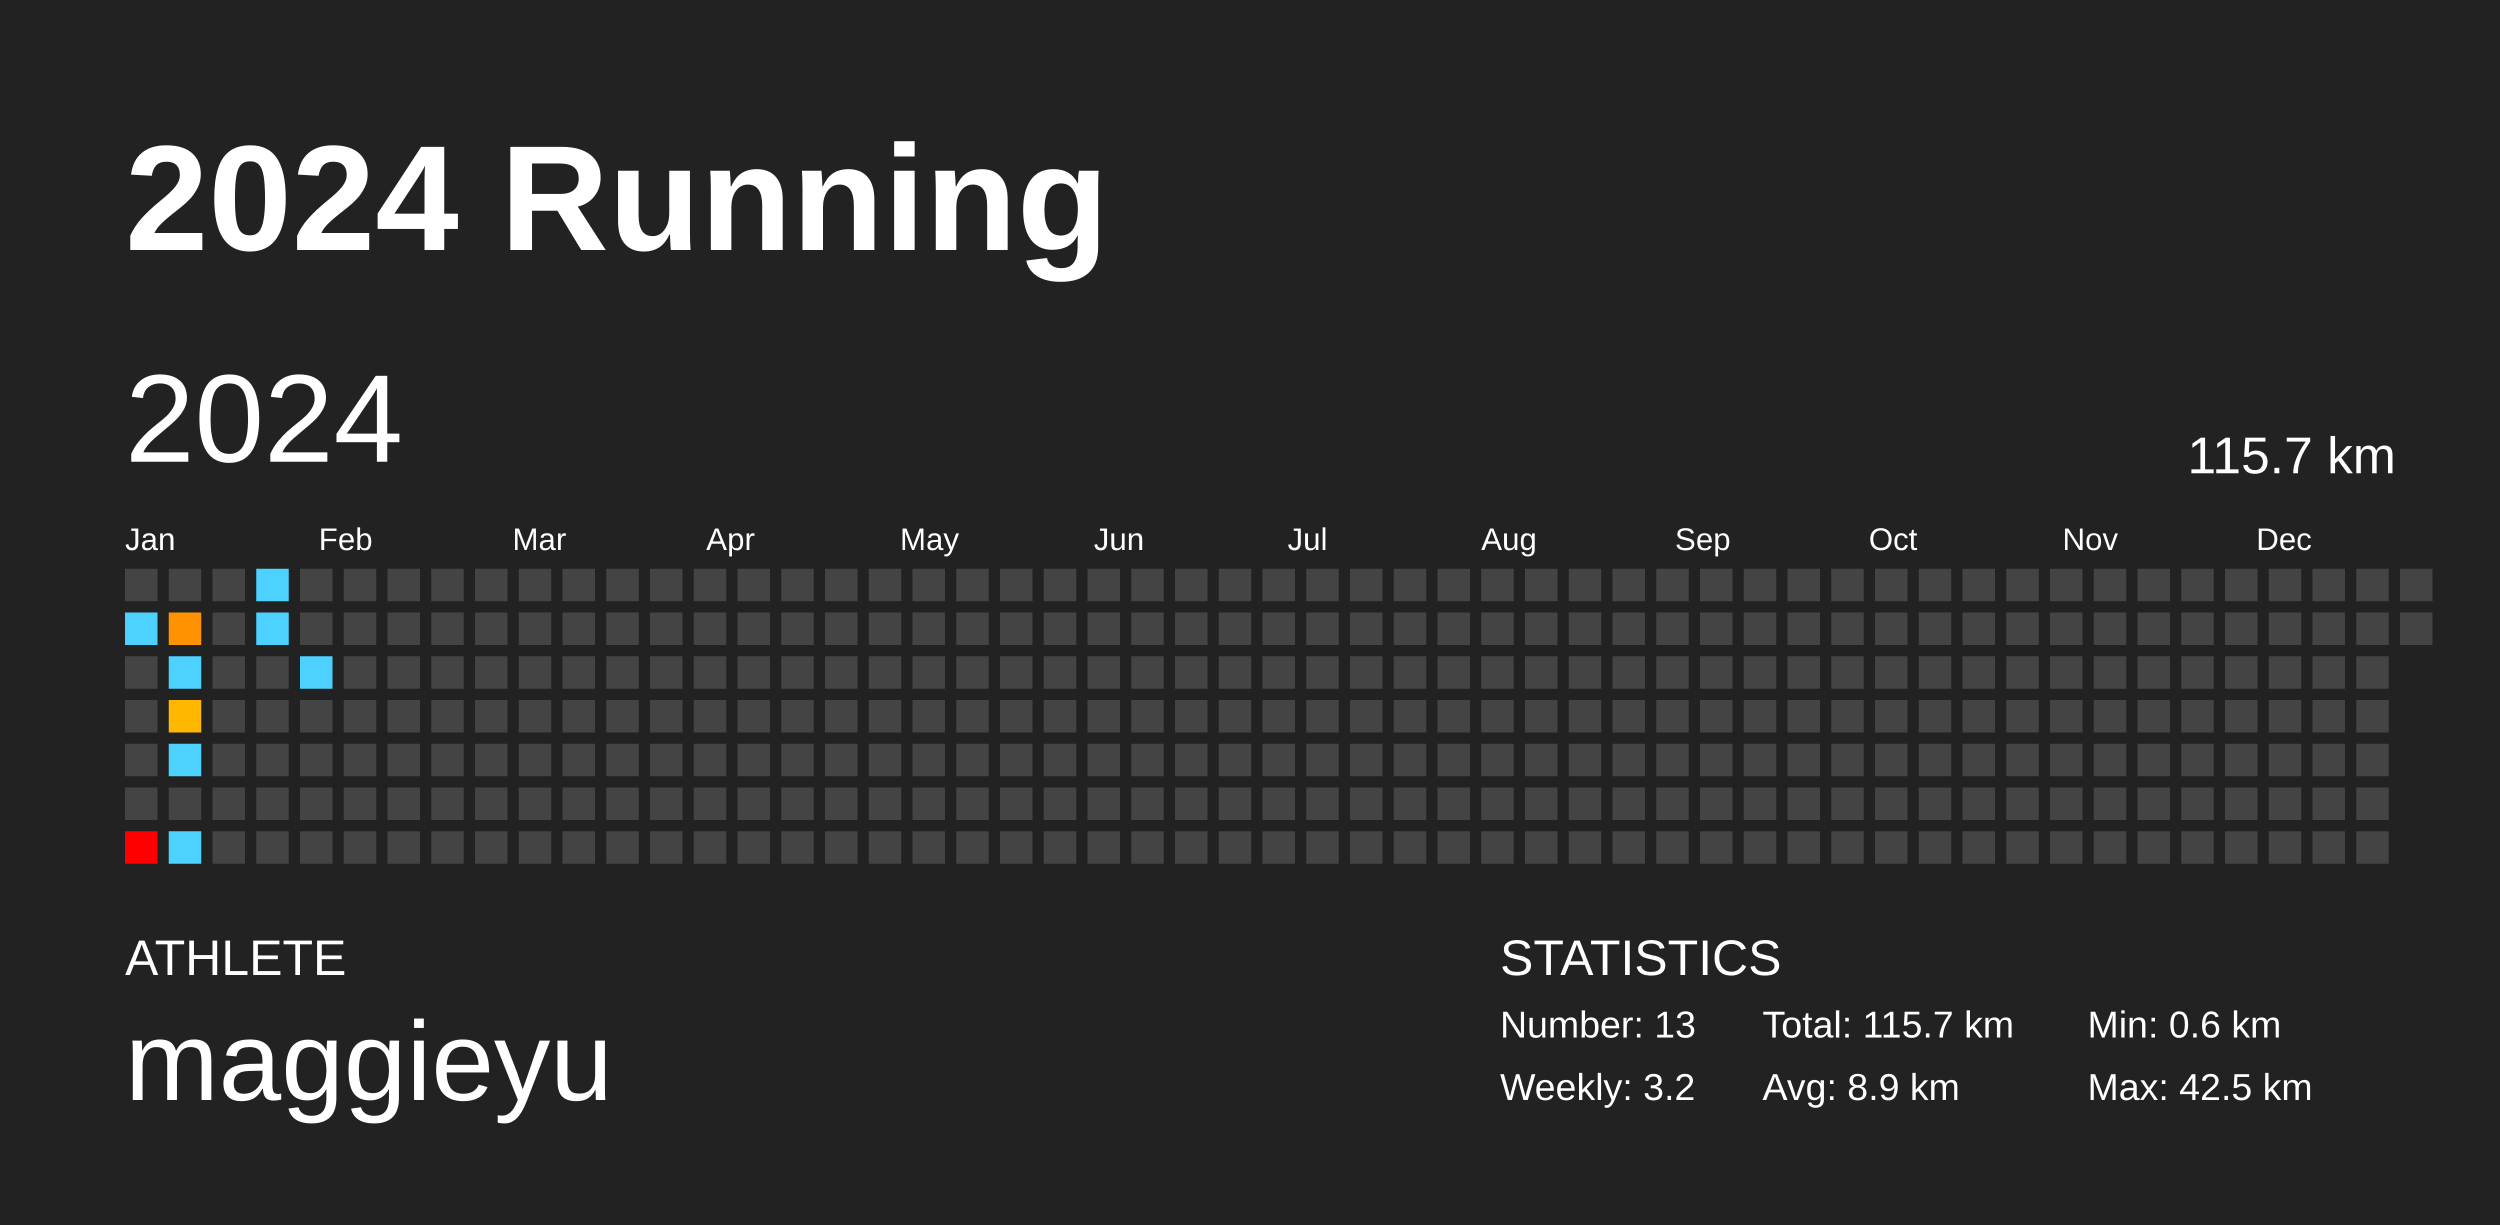
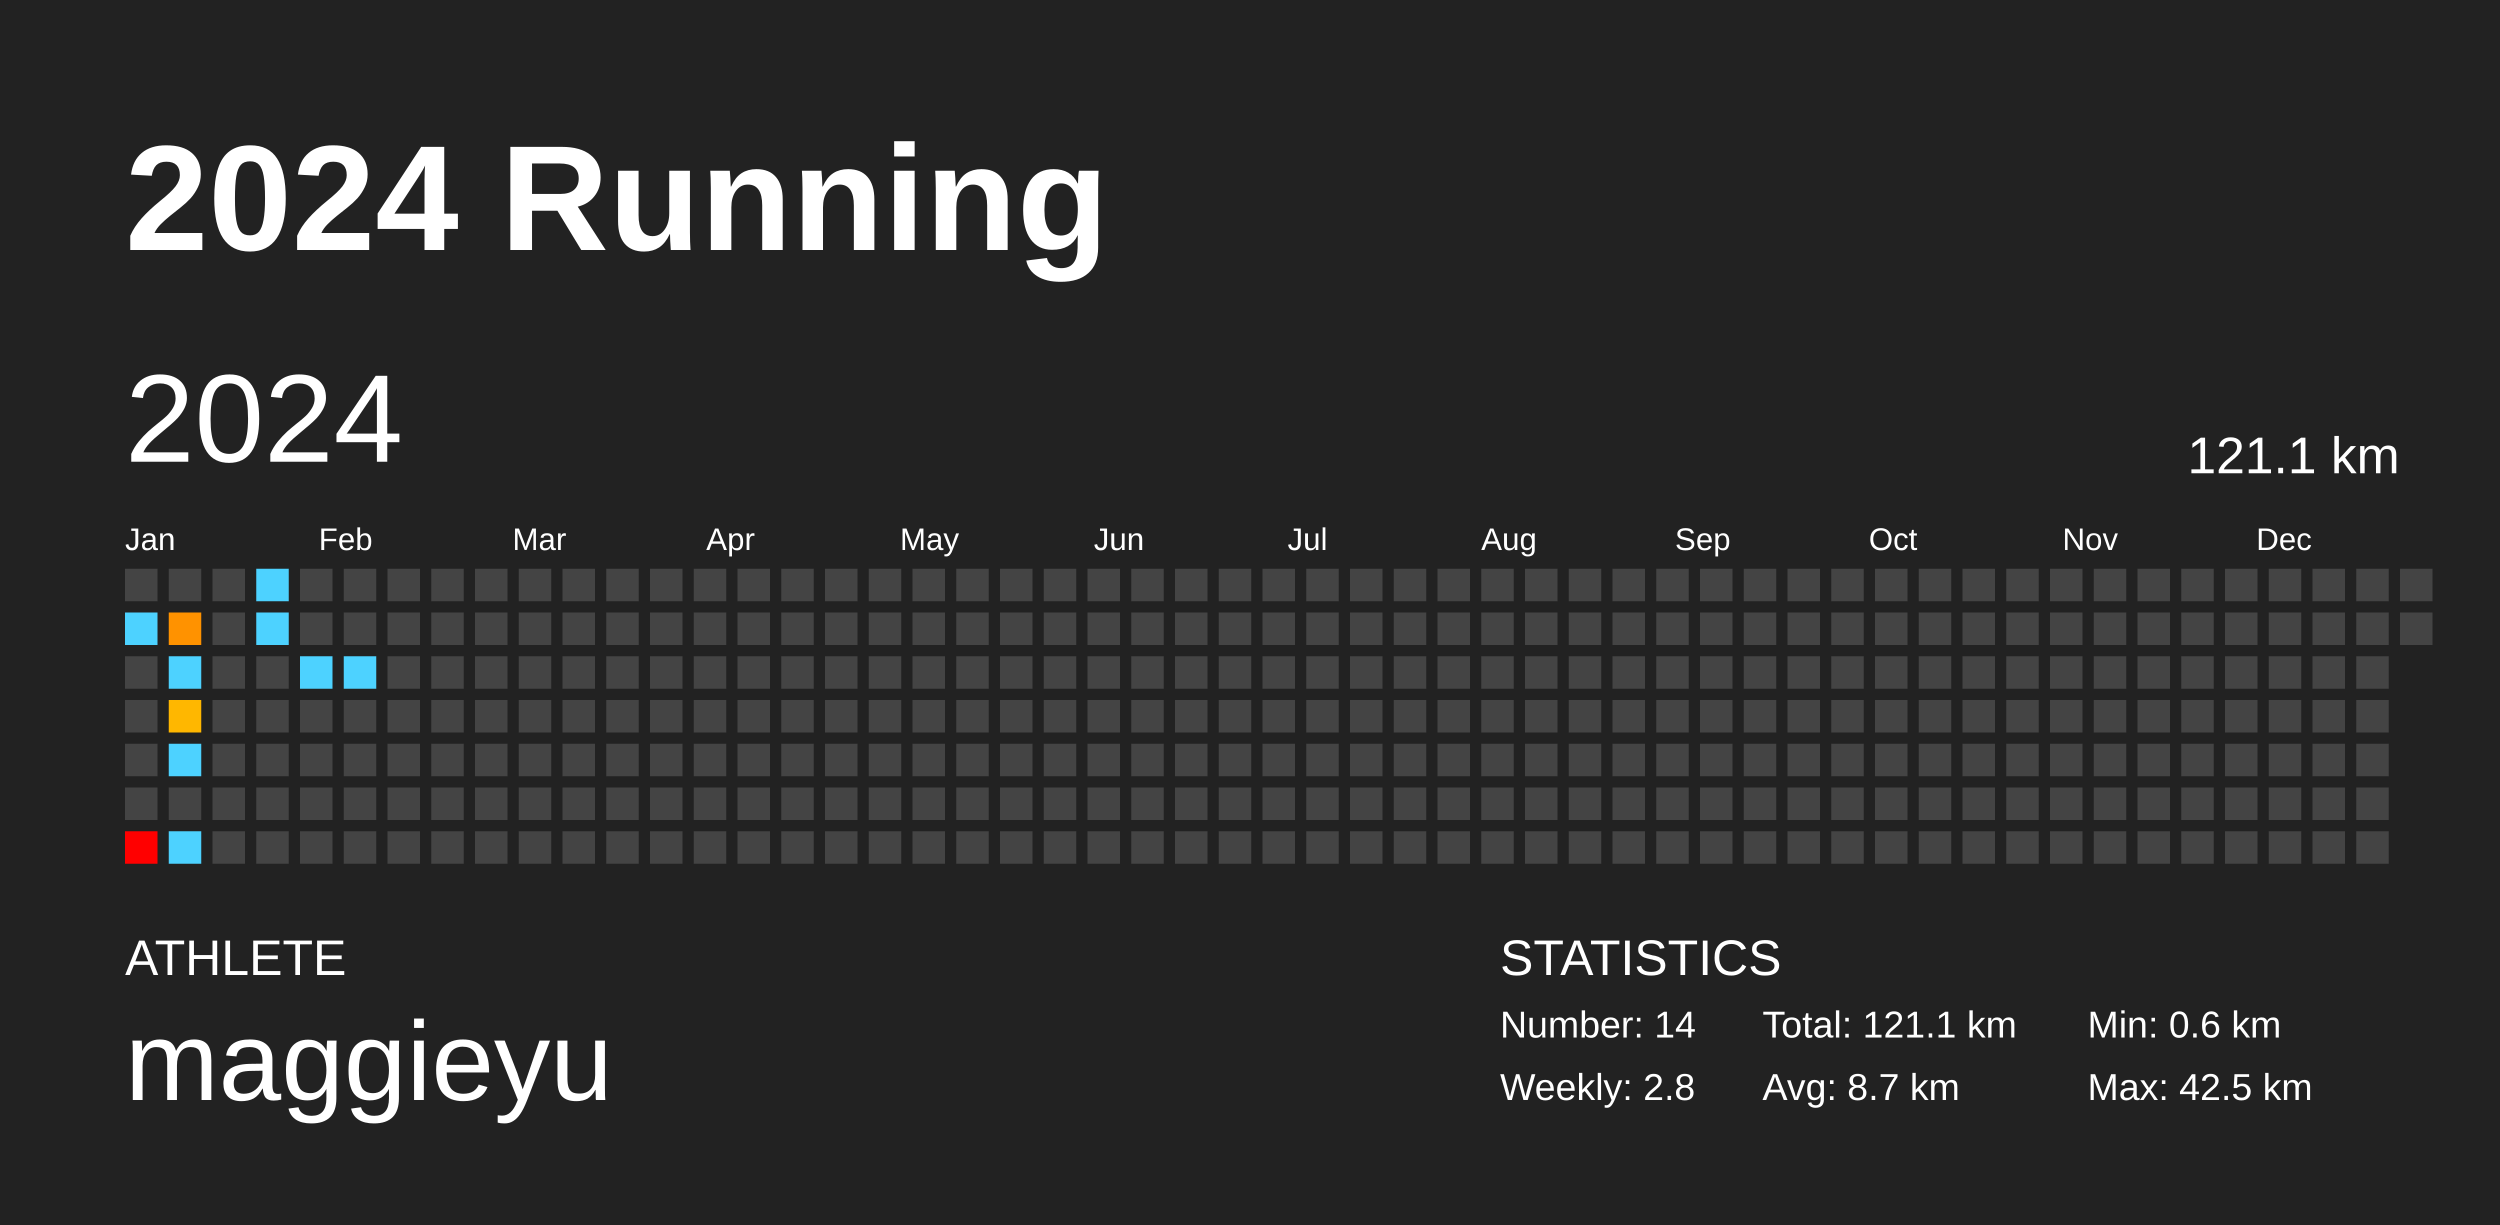
<svg xmlns="http://www.w3.org/2000/svg" baseProfile="full" height="98mm" version="1.1" viewBox="0,0,200,98" width="200mm">
  <defs />
  <rect fill="#222222" height="98" width="200" x="0" y="0" />
  <text fill="#FFFFFF" style="font-size:12px; font-family:Arial; font-weight:bold;" x="10" y="20">2024 Running</text>
  <text fill="#FFFFFF" style="font-size:4px; font-family:Arial" x="10" y="78">ATHLETE</text>
  <text fill="#FFFFFF" style="font-size:9px; font-family:Arial" x="10" y="88">maggieyu</text>
  <text fill="#FFFFFF" style="font-size:4px; font-family:Arial" x="120" y="78">STATISTICS</text>
-   <text fill="#FFFFFF" style="font-size:3px; font-family:Arial" x="120" y="83">Number: 13</text>
-   <text fill="#FFFFFF" style="font-size:3px; font-family:Arial" x="120" y="88">Weekly: 3.2</text>
-   <text fill="#FFFFFF" style="font-size:3px; font-family:Arial" x="141" y="83">Total: 115.7 km</text>
-   <text fill="#FFFFFF" style="font-size:3px; font-family:Arial" x="141" y="88">Avg: 8.9 km</text>
+   <text fill="#FFFFFF" style="font-size:3px; font-family:Arial" x="120" y="83">Number: 14</text>
+   <text fill="#FFFFFF" style="font-size:3px; font-family:Arial" x="120" y="88">Weekly: 2.8</text>
+   <text fill="#FFFFFF" style="font-size:3px; font-family:Arial" x="141" y="83">Total: 121.1 km</text>
+   <text fill="#FFFFFF" style="font-size:3px; font-family:Arial" x="141" y="88">Avg: 8.7 km</text>
  <text fill="#FFFFFF" style="font-size:3px; font-family:Arial" x="167" y="83">Min: 0.6 km</text>
  <text fill="#FFFFFF" style="font-size:3px; font-family:Arial" x="167" y="88">Max: 42.5 km</text>
  <text dominant-baseline="hanging" fill="#FFFFFF" style="font-size:10.0px; font-family:Arial;" x="10" y="30">2024</text>
-   <text dominant-baseline="hanging" fill="#FFFFFF" style="font-size:4.125px; font-family:Arial;" x="175" y="35">115.7 km</text>
+   <text dominant-baseline="hanging" fill="#FFFFFF" style="font-size:4.125px; font-family:Arial;" x="175" y="35">121.1 km</text>
  <text fill="#FFFFFF" style="font-size:2.5px; font-family:Arial" x="10.0" y="44">Jan</text>
  <text fill="#FFFFFF" style="font-size:2.5px; font-family:Arial" x="25.5" y="44">Feb</text>
  <text fill="#FFFFFF" style="font-size:2.5px; font-family:Arial" x="41.0" y="44">Mar</text>
  <text fill="#FFFFFF" style="font-size:2.5px; font-family:Arial" x="56.5" y="44">Apr</text>
  <text fill="#FFFFFF" style="font-size:2.5px; font-family:Arial" x="72.0" y="44">May</text>
  <text fill="#FFFFFF" style="font-size:2.5px; font-family:Arial" x="87.5" y="44">Jun</text>
  <text fill="#FFFFFF" style="font-size:2.5px; font-family:Arial" x="103.0" y="44">Jul</text>
  <text fill="#FFFFFF" style="font-size:2.5px; font-family:Arial" x="118.5" y="44">Aug</text>
  <text fill="#FFFFFF" style="font-size:2.5px; font-family:Arial" x="134.0" y="44">Sep</text>
  <text fill="#FFFFFF" style="font-size:2.5px; font-family:Arial" x="149.5" y="44">Oct</text>
  <text fill="#FFFFFF" style="font-size:2.5px; font-family:Arial" x="165.0" y="44">Nov</text>
  <text fill="#FFFFFF" style="font-size:2.5px; font-family:Arial" x="180.5" y="44">Dec</text>
  <rect fill="#444444" height="2.6" width="2.6" x="10.0" y="45.5" />
  <rect fill="#4dd2ff" height="2.6" width="2.6" x="10.0" y="49.0" />
  <rect fill="#444444" height="2.6" width="2.6" x="10.0" y="52.5" />
  <rect fill="#444444" height="2.6" width="2.6" x="10.0" y="56.0" />
  <rect fill="#444444" height="2.6" width="2.6" x="10.0" y="59.5" />
  <rect fill="#444444" height="2.6" width="2.6" x="10.0" y="63.0" />
  <rect fill="red" height="2.6" width="2.6" x="10.0" y="66.5" />
  <rect fill="#444444" height="2.6" width="2.6" x="13.5" y="45.5" />
  <rect fill="#ff9200" height="2.6" width="2.6" x="13.5" y="49.0" />
  <rect fill="#4dd2ff" height="2.6" width="2.6" x="13.5" y="52.5" />
  <rect fill="#ffb700" height="2.6" width="2.6" x="13.5" y="56.0" />
  <rect fill="#4dd2ff" height="2.6" width="2.6" x="13.5" y="59.5" />
  <rect fill="#444444" height="2.6" width="2.6" x="13.5" y="63.0" />
  <rect fill="#4dd2ff" height="2.6" width="2.6" x="13.5" y="66.5" />
  <rect fill="#444444" height="2.6" width="2.6" x="17.0" y="45.5" />
  <rect fill="#444444" height="2.6" width="2.6" x="17.0" y="49.0" />
  <rect fill="#444444" height="2.6" width="2.6" x="17.0" y="52.5" />
  <rect fill="#444444" height="2.6" width="2.6" x="17.0" y="56.0" />
  <rect fill="#444444" height="2.6" width="2.6" x="17.0" y="59.5" />
  <rect fill="#444444" height="2.6" width="2.6" x="17.0" y="63.0" />
  <rect fill="#444444" height="2.6" width="2.6" x="17.0" y="66.5" />
  <rect fill="#4dd2ff" height="2.6" width="2.6" x="20.5" y="45.5" />
  <rect fill="#4dd2ff" height="2.6" width="2.6" x="20.5" y="49.0" />
  <rect fill="#444444" height="2.6" width="2.6" x="20.5" y="52.5" />
  <rect fill="#444444" height="2.6" width="2.6" x="20.5" y="56.0" />
  <rect fill="#444444" height="2.6" width="2.6" x="20.5" y="59.5" />
  <rect fill="#444444" height="2.6" width="2.6" x="20.5" y="63.0" />
  <rect fill="#444444" height="2.6" width="2.6" x="20.5" y="66.5" />
  <rect fill="#444444" height="2.6" width="2.6" x="24.0" y="45.5" />
  <rect fill="#444444" height="2.6" width="2.6" x="24.0" y="49.0" />
  <rect fill="#4dd2ff" height="2.6" width="2.6" x="24.0" y="52.5" />
  <rect fill="#444444" height="2.6" width="2.6" x="24.0" y="56.0" />
  <rect fill="#444444" height="2.6" width="2.6" x="24.0" y="59.5" />
  <rect fill="#444444" height="2.6" width="2.6" x="24.0" y="63.0" />
  <rect fill="#444444" height="2.6" width="2.6" x="24.0" y="66.5" />
  <rect fill="#444444" height="2.6" width="2.6" x="27.5" y="45.5" />
  <rect fill="#444444" height="2.6" width="2.6" x="27.5" y="49.0" />
-   <rect fill="#444444" height="2.6" width="2.6" x="27.5" y="52.5" />
+   <rect fill="#4dd2ff" height="2.6" width="2.6" x="27.5" y="52.5" />
  <rect fill="#444444" height="2.6" width="2.6" x="27.5" y="56.0" />
  <rect fill="#444444" height="2.6" width="2.6" x="27.5" y="59.5" />
  <rect fill="#444444" height="2.6" width="2.6" x="27.5" y="63.0" />
  <rect fill="#444444" height="2.6" width="2.6" x="27.5" y="66.5" />
  <rect fill="#444444" height="2.6" width="2.6" x="31.0" y="45.5" />
  <rect fill="#444444" height="2.6" width="2.6" x="31.0" y="49.0" />
  <rect fill="#444444" height="2.6" width="2.6" x="31.0" y="52.5" />
  <rect fill="#444444" height="2.6" width="2.6" x="31.0" y="56.0" />
  <rect fill="#444444" height="2.6" width="2.6" x="31.0" y="59.5" />
  <rect fill="#444444" height="2.6" width="2.6" x="31.0" y="63.0" />
  <rect fill="#444444" height="2.6" width="2.6" x="31.0" y="66.5" />
  <rect fill="#444444" height="2.6" width="2.6" x="34.5" y="45.5" />
  <rect fill="#444444" height="2.6" width="2.6" x="34.5" y="49.0" />
  <rect fill="#444444" height="2.6" width="2.6" x="34.5" y="52.5" />
  <rect fill="#444444" height="2.6" width="2.6" x="34.5" y="56.0" />
  <rect fill="#444444" height="2.6" width="2.6" x="34.5" y="59.5" />
  <rect fill="#444444" height="2.6" width="2.6" x="34.5" y="63.0" />
  <rect fill="#444444" height="2.6" width="2.6" x="34.5" y="66.5" />
  <rect fill="#444444" height="2.6" width="2.6" x="38.0" y="45.5" />
  <rect fill="#444444" height="2.6" width="2.6" x="38.0" y="49.0" />
  <rect fill="#444444" height="2.6" width="2.6" x="38.0" y="52.5" />
  <rect fill="#444444" height="2.6" width="2.6" x="38.0" y="56.0" />
  <rect fill="#444444" height="2.6" width="2.6" x="38.0" y="59.5" />
  <rect fill="#444444" height="2.6" width="2.6" x="38.0" y="63.0" />
  <rect fill="#444444" height="2.6" width="2.6" x="38.0" y="66.5" />
  <rect fill="#444444" height="2.6" width="2.6" x="41.5" y="45.5" />
  <rect fill="#444444" height="2.6" width="2.6" x="41.5" y="49.0" />
  <rect fill="#444444" height="2.6" width="2.6" x="41.5" y="52.5" />
  <rect fill="#444444" height="2.6" width="2.6" x="41.5" y="56.0" />
  <rect fill="#444444" height="2.6" width="2.6" x="41.5" y="59.5" />
  <rect fill="#444444" height="2.6" width="2.6" x="41.5" y="63.0" />
  <rect fill="#444444" height="2.6" width="2.6" x="41.5" y="66.5" />
  <rect fill="#444444" height="2.6" width="2.6" x="45.0" y="45.5" />
  <rect fill="#444444" height="2.6" width="2.6" x="45.0" y="49.0" />
  <rect fill="#444444" height="2.6" width="2.6" x="45.0" y="52.5" />
  <rect fill="#444444" height="2.6" width="2.6" x="45.0" y="56.0" />
  <rect fill="#444444" height="2.6" width="2.6" x="45.0" y="59.5" />
  <rect fill="#444444" height="2.6" width="2.6" x="45.0" y="63.0" />
  <rect fill="#444444" height="2.6" width="2.6" x="45.0" y="66.5" />
  <rect fill="#444444" height="2.6" width="2.6" x="48.5" y="45.5" />
  <rect fill="#444444" height="2.6" width="2.6" x="48.5" y="49.0" />
  <rect fill="#444444" height="2.6" width="2.6" x="48.5" y="52.5" />
  <rect fill="#444444" height="2.6" width="2.6" x="48.5" y="56.0" />
  <rect fill="#444444" height="2.6" width="2.6" x="48.5" y="59.5" />
  <rect fill="#444444" height="2.6" width="2.6" x="48.5" y="63.0" />
  <rect fill="#444444" height="2.6" width="2.6" x="48.5" y="66.5" />
  <rect fill="#444444" height="2.6" width="2.6" x="52.0" y="45.5" />
  <rect fill="#444444" height="2.6" width="2.6" x="52.0" y="49.0" />
  <rect fill="#444444" height="2.6" width="2.6" x="52.0" y="52.5" />
  <rect fill="#444444" height="2.6" width="2.6" x="52.0" y="56.0" />
  <rect fill="#444444" height="2.6" width="2.6" x="52.0" y="59.5" />
  <rect fill="#444444" height="2.6" width="2.6" x="52.0" y="63.0" />
  <rect fill="#444444" height="2.6" width="2.6" x="52.0" y="66.5" />
  <rect fill="#444444" height="2.6" width="2.6" x="55.5" y="45.5" />
  <rect fill="#444444" height="2.6" width="2.6" x="55.5" y="49.0" />
  <rect fill="#444444" height="2.6" width="2.6" x="55.5" y="52.5" />
  <rect fill="#444444" height="2.6" width="2.6" x="55.5" y="56.0" />
  <rect fill="#444444" height="2.6" width="2.6" x="55.5" y="59.5" />
  <rect fill="#444444" height="2.6" width="2.6" x="55.5" y="63.0" />
  <rect fill="#444444" height="2.6" width="2.6" x="55.5" y="66.5" />
  <rect fill="#444444" height="2.6" width="2.6" x="59.0" y="45.5" />
  <rect fill="#444444" height="2.6" width="2.6" x="59.0" y="49.0" />
  <rect fill="#444444" height="2.6" width="2.6" x="59.0" y="52.5" />
  <rect fill="#444444" height="2.6" width="2.6" x="59.0" y="56.0" />
  <rect fill="#444444" height="2.6" width="2.6" x="59.0" y="59.5" />
  <rect fill="#444444" height="2.6" width="2.6" x="59.0" y="63.0" />
  <rect fill="#444444" height="2.6" width="2.6" x="59.0" y="66.5" />
  <rect fill="#444444" height="2.6" width="2.6" x="62.5" y="45.5" />
  <rect fill="#444444" height="2.6" width="2.6" x="62.5" y="49.0" />
  <rect fill="#444444" height="2.6" width="2.6" x="62.5" y="52.5" />
  <rect fill="#444444" height="2.6" width="2.6" x="62.5" y="56.0" />
  <rect fill="#444444" height="2.6" width="2.6" x="62.5" y="59.5" />
  <rect fill="#444444" height="2.6" width="2.6" x="62.5" y="63.0" />
  <rect fill="#444444" height="2.6" width="2.6" x="62.5" y="66.5" />
  <rect fill="#444444" height="2.6" width="2.6" x="66.0" y="45.5" />
  <rect fill="#444444" height="2.6" width="2.6" x="66.0" y="49.0" />
  <rect fill="#444444" height="2.6" width="2.6" x="66.0" y="52.5" />
  <rect fill="#444444" height="2.6" width="2.6" x="66.0" y="56.0" />
  <rect fill="#444444" height="2.6" width="2.6" x="66.0" y="59.5" />
  <rect fill="#444444" height="2.6" width="2.6" x="66.0" y="63.0" />
  <rect fill="#444444" height="2.6" width="2.6" x="66.0" y="66.5" />
  <rect fill="#444444" height="2.6" width="2.6" x="69.5" y="45.5" />
  <rect fill="#444444" height="2.6" width="2.6" x="69.5" y="49.0" />
  <rect fill="#444444" height="2.6" width="2.6" x="69.5" y="52.5" />
  <rect fill="#444444" height="2.6" width="2.6" x="69.5" y="56.0" />
  <rect fill="#444444" height="2.6" width="2.6" x="69.5" y="59.5" />
  <rect fill="#444444" height="2.6" width="2.6" x="69.5" y="63.0" />
  <rect fill="#444444" height="2.6" width="2.6" x="69.5" y="66.5" />
  <rect fill="#444444" height="2.6" width="2.6" x="73.0" y="45.5" />
  <rect fill="#444444" height="2.6" width="2.6" x="73.0" y="49.0" />
  <rect fill="#444444" height="2.6" width="2.6" x="73.0" y="52.5" />
  <rect fill="#444444" height="2.6" width="2.6" x="73.0" y="56.0" />
  <rect fill="#444444" height="2.6" width="2.6" x="73.0" y="59.5" />
  <rect fill="#444444" height="2.6" width="2.6" x="73.0" y="63.0" />
  <rect fill="#444444" height="2.6" width="2.6" x="73.0" y="66.5" />
  <rect fill="#444444" height="2.6" width="2.6" x="76.5" y="45.5" />
  <rect fill="#444444" height="2.6" width="2.6" x="76.5" y="49.0" />
  <rect fill="#444444" height="2.6" width="2.6" x="76.5" y="52.5" />
  <rect fill="#444444" height="2.6" width="2.6" x="76.5" y="56.0" />
  <rect fill="#444444" height="2.6" width="2.6" x="76.5" y="59.5" />
  <rect fill="#444444" height="2.6" width="2.6" x="76.5" y="63.0" />
  <rect fill="#444444" height="2.6" width="2.6" x="76.5" y="66.5" />
  <rect fill="#444444" height="2.6" width="2.6" x="80.0" y="45.5" />
  <rect fill="#444444" height="2.6" width="2.6" x="80.0" y="49.0" />
  <rect fill="#444444" height="2.6" width="2.6" x="80.0" y="52.5" />
  <rect fill="#444444" height="2.6" width="2.6" x="80.0" y="56.0" />
  <rect fill="#444444" height="2.6" width="2.6" x="80.0" y="59.5" />
  <rect fill="#444444" height="2.6" width="2.6" x="80.0" y="63.0" />
  <rect fill="#444444" height="2.6" width="2.6" x="80.0" y="66.5" />
  <rect fill="#444444" height="2.6" width="2.6" x="83.5" y="45.5" />
  <rect fill="#444444" height="2.6" width="2.6" x="83.5" y="49.0" />
  <rect fill="#444444" height="2.6" width="2.6" x="83.5" y="52.5" />
  <rect fill="#444444" height="2.6" width="2.6" x="83.5" y="56.0" />
  <rect fill="#444444" height="2.6" width="2.6" x="83.5" y="59.5" />
  <rect fill="#444444" height="2.6" width="2.6" x="83.5" y="63.0" />
  <rect fill="#444444" height="2.6" width="2.6" x="83.5" y="66.5" />
  <rect fill="#444444" height="2.6" width="2.6" x="87.0" y="45.5" />
  <rect fill="#444444" height="2.6" width="2.6" x="87.0" y="49.0" />
  <rect fill="#444444" height="2.6" width="2.6" x="87.0" y="52.5" />
  <rect fill="#444444" height="2.6" width="2.6" x="87.0" y="56.0" />
  <rect fill="#444444" height="2.6" width="2.6" x="87.0" y="59.5" />
  <rect fill="#444444" height="2.6" width="2.6" x="87.0" y="63.0" />
  <rect fill="#444444" height="2.6" width="2.6" x="87.0" y="66.5" />
  <rect fill="#444444" height="2.6" width="2.6" x="90.5" y="45.5" />
  <rect fill="#444444" height="2.6" width="2.6" x="90.5" y="49.0" />
  <rect fill="#444444" height="2.6" width="2.6" x="90.5" y="52.5" />
  <rect fill="#444444" height="2.6" width="2.6" x="90.5" y="56.0" />
  <rect fill="#444444" height="2.6" width="2.6" x="90.5" y="59.5" />
  <rect fill="#444444" height="2.6" width="2.6" x="90.5" y="63.0" />
  <rect fill="#444444" height="2.6" width="2.6" x="90.5" y="66.5" />
  <rect fill="#444444" height="2.6" width="2.6" x="94.0" y="45.5" />
  <rect fill="#444444" height="2.6" width="2.6" x="94.0" y="49.0" />
  <rect fill="#444444" height="2.6" width="2.6" x="94.0" y="52.5" />
  <rect fill="#444444" height="2.6" width="2.6" x="94.0" y="56.0" />
  <rect fill="#444444" height="2.6" width="2.6" x="94.0" y="59.5" />
  <rect fill="#444444" height="2.6" width="2.6" x="94.0" y="63.0" />
  <rect fill="#444444" height="2.6" width="2.6" x="94.0" y="66.5" />
  <rect fill="#444444" height="2.6" width="2.6" x="97.5" y="45.5" />
  <rect fill="#444444" height="2.6" width="2.6" x="97.5" y="49.0" />
  <rect fill="#444444" height="2.6" width="2.6" x="97.5" y="52.5" />
  <rect fill="#444444" height="2.6" width="2.6" x="97.5" y="56.0" />
  <rect fill="#444444" height="2.6" width="2.6" x="97.5" y="59.5" />
  <rect fill="#444444" height="2.6" width="2.6" x="97.5" y="63.0" />
  <rect fill="#444444" height="2.6" width="2.6" x="97.5" y="66.5" />
  <rect fill="#444444" height="2.6" width="2.6" x="101.0" y="45.5" />
  <rect fill="#444444" height="2.6" width="2.6" x="101.0" y="49.0" />
  <rect fill="#444444" height="2.6" width="2.6" x="101.0" y="52.5" />
  <rect fill="#444444" height="2.6" width="2.6" x="101.0" y="56.0" />
  <rect fill="#444444" height="2.6" width="2.6" x="101.0" y="59.5" />
  <rect fill="#444444" height="2.6" width="2.6" x="101.0" y="63.0" />
  <rect fill="#444444" height="2.6" width="2.6" x="101.0" y="66.5" />
  <rect fill="#444444" height="2.6" width="2.6" x="104.5" y="45.5" />
  <rect fill="#444444" height="2.6" width="2.6" x="104.5" y="49.0" />
  <rect fill="#444444" height="2.6" width="2.6" x="104.5" y="52.5" />
  <rect fill="#444444" height="2.6" width="2.6" x="104.5" y="56.0" />
  <rect fill="#444444" height="2.6" width="2.6" x="104.5" y="59.5" />
  <rect fill="#444444" height="2.6" width="2.6" x="104.5" y="63.0" />
  <rect fill="#444444" height="2.6" width="2.6" x="104.5" y="66.5" />
  <rect fill="#444444" height="2.6" width="2.6" x="108.0" y="45.5" />
  <rect fill="#444444" height="2.6" width="2.6" x="108.0" y="49.0" />
  <rect fill="#444444" height="2.6" width="2.6" x="108.0" y="52.5" />
  <rect fill="#444444" height="2.6" width="2.6" x="108.0" y="56.0" />
  <rect fill="#444444" height="2.6" width="2.6" x="108.0" y="59.5" />
  <rect fill="#444444" height="2.6" width="2.6" x="108.0" y="63.0" />
  <rect fill="#444444" height="2.6" width="2.6" x="108.0" y="66.5" />
  <rect fill="#444444" height="2.6" width="2.6" x="111.5" y="45.5" />
  <rect fill="#444444" height="2.6" width="2.6" x="111.5" y="49.0" />
  <rect fill="#444444" height="2.6" width="2.6" x="111.5" y="52.5" />
  <rect fill="#444444" height="2.6" width="2.6" x="111.5" y="56.0" />
  <rect fill="#444444" height="2.6" width="2.6" x="111.5" y="59.5" />
  <rect fill="#444444" height="2.6" width="2.6" x="111.5" y="63.0" />
  <rect fill="#444444" height="2.6" width="2.6" x="111.5" y="66.5" />
  <rect fill="#444444" height="2.6" width="2.6" x="115.0" y="45.5" />
  <rect fill="#444444" height="2.6" width="2.6" x="115.0" y="49.0" />
  <rect fill="#444444" height="2.6" width="2.6" x="115.0" y="52.5" />
  <rect fill="#444444" height="2.6" width="2.6" x="115.0" y="56.0" />
  <rect fill="#444444" height="2.6" width="2.6" x="115.0" y="59.5" />
  <rect fill="#444444" height="2.6" width="2.6" x="115.0" y="63.0" />
  <rect fill="#444444" height="2.6" width="2.6" x="115.0" y="66.5" />
  <rect fill="#444444" height="2.6" width="2.6" x="118.5" y="45.5" />
  <rect fill="#444444" height="2.6" width="2.6" x="118.5" y="49.0" />
  <rect fill="#444444" height="2.6" width="2.6" x="118.5" y="52.5" />
  <rect fill="#444444" height="2.6" width="2.6" x="118.5" y="56.0" />
  <rect fill="#444444" height="2.6" width="2.6" x="118.5" y="59.5" />
  <rect fill="#444444" height="2.6" width="2.6" x="118.5" y="63.0" />
  <rect fill="#444444" height="2.6" width="2.6" x="118.5" y="66.5" />
  <rect fill="#444444" height="2.6" width="2.6" x="122.0" y="45.5" />
  <rect fill="#444444" height="2.6" width="2.6" x="122.0" y="49.0" />
  <rect fill="#444444" height="2.6" width="2.6" x="122.0" y="52.5" />
  <rect fill="#444444" height="2.6" width="2.6" x="122.0" y="56.0" />
  <rect fill="#444444" height="2.6" width="2.6" x="122.0" y="59.5" />
  <rect fill="#444444" height="2.6" width="2.6" x="122.0" y="63.0" />
  <rect fill="#444444" height="2.6" width="2.6" x="122.0" y="66.5" />
  <rect fill="#444444" height="2.6" width="2.6" x="125.5" y="45.5" />
  <rect fill="#444444" height="2.6" width="2.6" x="125.5" y="49.0" />
  <rect fill="#444444" height="2.6" width="2.6" x="125.5" y="52.5" />
  <rect fill="#444444" height="2.6" width="2.6" x="125.5" y="56.0" />
  <rect fill="#444444" height="2.6" width="2.6" x="125.5" y="59.5" />
  <rect fill="#444444" height="2.6" width="2.6" x="125.5" y="63.0" />
  <rect fill="#444444" height="2.6" width="2.6" x="125.5" y="66.5" />
  <rect fill="#444444" height="2.6" width="2.6" x="129.0" y="45.5" />
  <rect fill="#444444" height="2.6" width="2.6" x="129.0" y="49.0" />
  <rect fill="#444444" height="2.6" width="2.6" x="129.0" y="52.5" />
  <rect fill="#444444" height="2.6" width="2.6" x="129.0" y="56.0" />
  <rect fill="#444444" height="2.6" width="2.6" x="129.0" y="59.5" />
  <rect fill="#444444" height="2.6" width="2.6" x="129.0" y="63.0" />
  <rect fill="#444444" height="2.6" width="2.6" x="129.0" y="66.5" />
  <rect fill="#444444" height="2.6" width="2.6" x="132.5" y="45.5" />
  <rect fill="#444444" height="2.6" width="2.6" x="132.5" y="49.0" />
  <rect fill="#444444" height="2.6" width="2.6" x="132.5" y="52.5" />
  <rect fill="#444444" height="2.6" width="2.6" x="132.5" y="56.0" />
  <rect fill="#444444" height="2.6" width="2.6" x="132.5" y="59.5" />
  <rect fill="#444444" height="2.6" width="2.6" x="132.5" y="63.0" />
  <rect fill="#444444" height="2.6" width="2.6" x="132.5" y="66.5" />
  <rect fill="#444444" height="2.6" width="2.6" x="136.0" y="45.5" />
  <rect fill="#444444" height="2.6" width="2.6" x="136.0" y="49.0" />
  <rect fill="#444444" height="2.6" width="2.6" x="136.0" y="52.5" />
  <rect fill="#444444" height="2.6" width="2.6" x="136.0" y="56.0" />
  <rect fill="#444444" height="2.6" width="2.6" x="136.0" y="59.5" />
  <rect fill="#444444" height="2.6" width="2.6" x="136.0" y="63.0" />
  <rect fill="#444444" height="2.6" width="2.6" x="136.0" y="66.5" />
  <rect fill="#444444" height="2.6" width="2.6" x="139.5" y="45.5" />
  <rect fill="#444444" height="2.6" width="2.6" x="139.5" y="49.0" />
  <rect fill="#444444" height="2.6" width="2.6" x="139.5" y="52.5" />
  <rect fill="#444444" height="2.6" width="2.6" x="139.5" y="56.0" />
  <rect fill="#444444" height="2.6" width="2.6" x="139.5" y="59.5" />
  <rect fill="#444444" height="2.6" width="2.6" x="139.5" y="63.0" />
  <rect fill="#444444" height="2.6" width="2.6" x="139.5" y="66.5" />
  <rect fill="#444444" height="2.6" width="2.6" x="143.0" y="45.5" />
  <rect fill="#444444" height="2.6" width="2.6" x="143.0" y="49.0" />
  <rect fill="#444444" height="2.6" width="2.6" x="143.0" y="52.5" />
  <rect fill="#444444" height="2.6" width="2.6" x="143.0" y="56.0" />
  <rect fill="#444444" height="2.6" width="2.6" x="143.0" y="59.5" />
  <rect fill="#444444" height="2.6" width="2.6" x="143.0" y="63.0" />
  <rect fill="#444444" height="2.6" width="2.6" x="143.0" y="66.5" />
  <rect fill="#444444" height="2.6" width="2.6" x="146.5" y="45.5" />
  <rect fill="#444444" height="2.6" width="2.6" x="146.5" y="49.0" />
  <rect fill="#444444" height="2.6" width="2.6" x="146.5" y="52.5" />
  <rect fill="#444444" height="2.6" width="2.6" x="146.5" y="56.0" />
  <rect fill="#444444" height="2.6" width="2.6" x="146.5" y="59.5" />
  <rect fill="#444444" height="2.6" width="2.6" x="146.5" y="63.0" />
  <rect fill="#444444" height="2.6" width="2.6" x="146.5" y="66.5" />
  <rect fill="#444444" height="2.6" width="2.6" x="150.0" y="45.5" />
  <rect fill="#444444" height="2.6" width="2.6" x="150.0" y="49.0" />
  <rect fill="#444444" height="2.6" width="2.6" x="150.0" y="52.5" />
  <rect fill="#444444" height="2.6" width="2.6" x="150.0" y="56.0" />
  <rect fill="#444444" height="2.6" width="2.6" x="150.0" y="59.5" />
  <rect fill="#444444" height="2.6" width="2.6" x="150.0" y="63.0" />
  <rect fill="#444444" height="2.6" width="2.6" x="150.0" y="66.5" />
  <rect fill="#444444" height="2.6" width="2.6" x="153.5" y="45.5" />
  <rect fill="#444444" height="2.6" width="2.6" x="153.5" y="49.0" />
  <rect fill="#444444" height="2.6" width="2.6" x="153.5" y="52.5" />
  <rect fill="#444444" height="2.6" width="2.6" x="153.5" y="56.0" />
  <rect fill="#444444" height="2.6" width="2.6" x="153.5" y="59.5" />
  <rect fill="#444444" height="2.6" width="2.6" x="153.5" y="63.0" />
  <rect fill="#444444" height="2.6" width="2.6" x="153.5" y="66.5" />
  <rect fill="#444444" height="2.6" width="2.6" x="157.0" y="45.5" />
  <rect fill="#444444" height="2.6" width="2.6" x="157.0" y="49.0" />
  <rect fill="#444444" height="2.6" width="2.6" x="157.0" y="52.5" />
  <rect fill="#444444" height="2.6" width="2.6" x="157.0" y="56.0" />
  <rect fill="#444444" height="2.6" width="2.6" x="157.0" y="59.5" />
  <rect fill="#444444" height="2.6" width="2.6" x="157.0" y="63.0" />
  <rect fill="#444444" height="2.6" width="2.6" x="157.0" y="66.5" />
  <rect fill="#444444" height="2.6" width="2.6" x="160.5" y="45.5" />
  <rect fill="#444444" height="2.6" width="2.6" x="160.5" y="49.0" />
  <rect fill="#444444" height="2.6" width="2.6" x="160.5" y="52.5" />
  <rect fill="#444444" height="2.6" width="2.6" x="160.5" y="56.0" />
  <rect fill="#444444" height="2.6" width="2.6" x="160.5" y="59.5" />
  <rect fill="#444444" height="2.6" width="2.6" x="160.5" y="63.0" />
  <rect fill="#444444" height="2.6" width="2.6" x="160.5" y="66.5" />
  <rect fill="#444444" height="2.6" width="2.6" x="164.0" y="45.5" />
  <rect fill="#444444" height="2.6" width="2.6" x="164.0" y="49.0" />
  <rect fill="#444444" height="2.6" width="2.6" x="164.0" y="52.5" />
  <rect fill="#444444" height="2.6" width="2.6" x="164.0" y="56.0" />
  <rect fill="#444444" height="2.6" width="2.6" x="164.0" y="59.5" />
  <rect fill="#444444" height="2.6" width="2.6" x="164.0" y="63.0" />
  <rect fill="#444444" height="2.6" width="2.6" x="164.0" y="66.5" />
  <rect fill="#444444" height="2.6" width="2.6" x="167.5" y="45.5" />
  <rect fill="#444444" height="2.6" width="2.6" x="167.5" y="49.0" />
  <rect fill="#444444" height="2.6" width="2.6" x="167.5" y="52.5" />
  <rect fill="#444444" height="2.6" width="2.6" x="167.5" y="56.0" />
  <rect fill="#444444" height="2.6" width="2.6" x="167.5" y="59.5" />
  <rect fill="#444444" height="2.6" width="2.6" x="167.5" y="63.0" />
  <rect fill="#444444" height="2.6" width="2.6" x="167.5" y="66.5" />
  <rect fill="#444444" height="2.6" width="2.6" x="171.0" y="45.5" />
  <rect fill="#444444" height="2.6" width="2.6" x="171.0" y="49.0" />
  <rect fill="#444444" height="2.6" width="2.6" x="171.0" y="52.5" />
  <rect fill="#444444" height="2.6" width="2.6" x="171.0" y="56.0" />
  <rect fill="#444444" height="2.6" width="2.6" x="171.0" y="59.5" />
  <rect fill="#444444" height="2.6" width="2.6" x="171.0" y="63.0" />
  <rect fill="#444444" height="2.6" width="2.6" x="171.0" y="66.5" />
  <rect fill="#444444" height="2.6" width="2.6" x="174.5" y="45.5" />
  <rect fill="#444444" height="2.6" width="2.6" x="174.5" y="49.0" />
  <rect fill="#444444" height="2.6" width="2.6" x="174.5" y="52.5" />
  <rect fill="#444444" height="2.6" width="2.6" x="174.5" y="56.0" />
  <rect fill="#444444" height="2.6" width="2.6" x="174.5" y="59.5" />
  <rect fill="#444444" height="2.6" width="2.6" x="174.5" y="63.0" />
  <rect fill="#444444" height="2.6" width="2.6" x="174.5" y="66.5" />
  <rect fill="#444444" height="2.6" width="2.6" x="178.0" y="45.5" />
  <rect fill="#444444" height="2.6" width="2.6" x="178.0" y="49.0" />
  <rect fill="#444444" height="2.6" width="2.6" x="178.0" y="52.5" />
  <rect fill="#444444" height="2.6" width="2.6" x="178.0" y="56.0" />
  <rect fill="#444444" height="2.6" width="2.6" x="178.0" y="59.5" />
  <rect fill="#444444" height="2.6" width="2.6" x="178.0" y="63.0" />
  <rect fill="#444444" height="2.6" width="2.6" x="178.0" y="66.5" />
  <rect fill="#444444" height="2.6" width="2.6" x="181.5" y="45.5" />
  <rect fill="#444444" height="2.6" width="2.6" x="181.5" y="49.0" />
  <rect fill="#444444" height="2.6" width="2.6" x="181.5" y="52.5" />
  <rect fill="#444444" height="2.6" width="2.6" x="181.5" y="56.0" />
  <rect fill="#444444" height="2.6" width="2.6" x="181.5" y="59.5" />
  <rect fill="#444444" height="2.6" width="2.6" x="181.5" y="63.0" />
  <rect fill="#444444" height="2.6" width="2.6" x="181.5" y="66.5" />
  <rect fill="#444444" height="2.6" width="2.6" x="185.0" y="45.5" />
  <rect fill="#444444" height="2.6" width="2.6" x="185.0" y="49.0" />
  <rect fill="#444444" height="2.6" width="2.6" x="185.0" y="52.5" />
  <rect fill="#444444" height="2.6" width="2.6" x="185.0" y="56.0" />
  <rect fill="#444444" height="2.6" width="2.6" x="185.0" y="59.5" />
  <rect fill="#444444" height="2.6" width="2.6" x="185.0" y="63.0" />
  <rect fill="#444444" height="2.6" width="2.6" x="185.0" y="66.5" />
  <rect fill="#444444" height="2.6" width="2.6" x="188.5" y="45.5" />
  <rect fill="#444444" height="2.6" width="2.6" x="188.5" y="49.0" />
  <rect fill="#444444" height="2.6" width="2.6" x="188.5" y="52.5" />
  <rect fill="#444444" height="2.6" width="2.6" x="188.5" y="56.0" />
  <rect fill="#444444" height="2.6" width="2.6" x="188.5" y="59.5" />
  <rect fill="#444444" height="2.6" width="2.6" x="188.5" y="63.0" />
  <rect fill="#444444" height="2.6" width="2.6" x="188.5" y="66.5" />
  <rect fill="#444444" height="2.6" width="2.6" x="192.0" y="45.5" />
  <rect fill="#444444" height="2.6" width="2.6" x="192.0" y="49.0" />
</svg>
